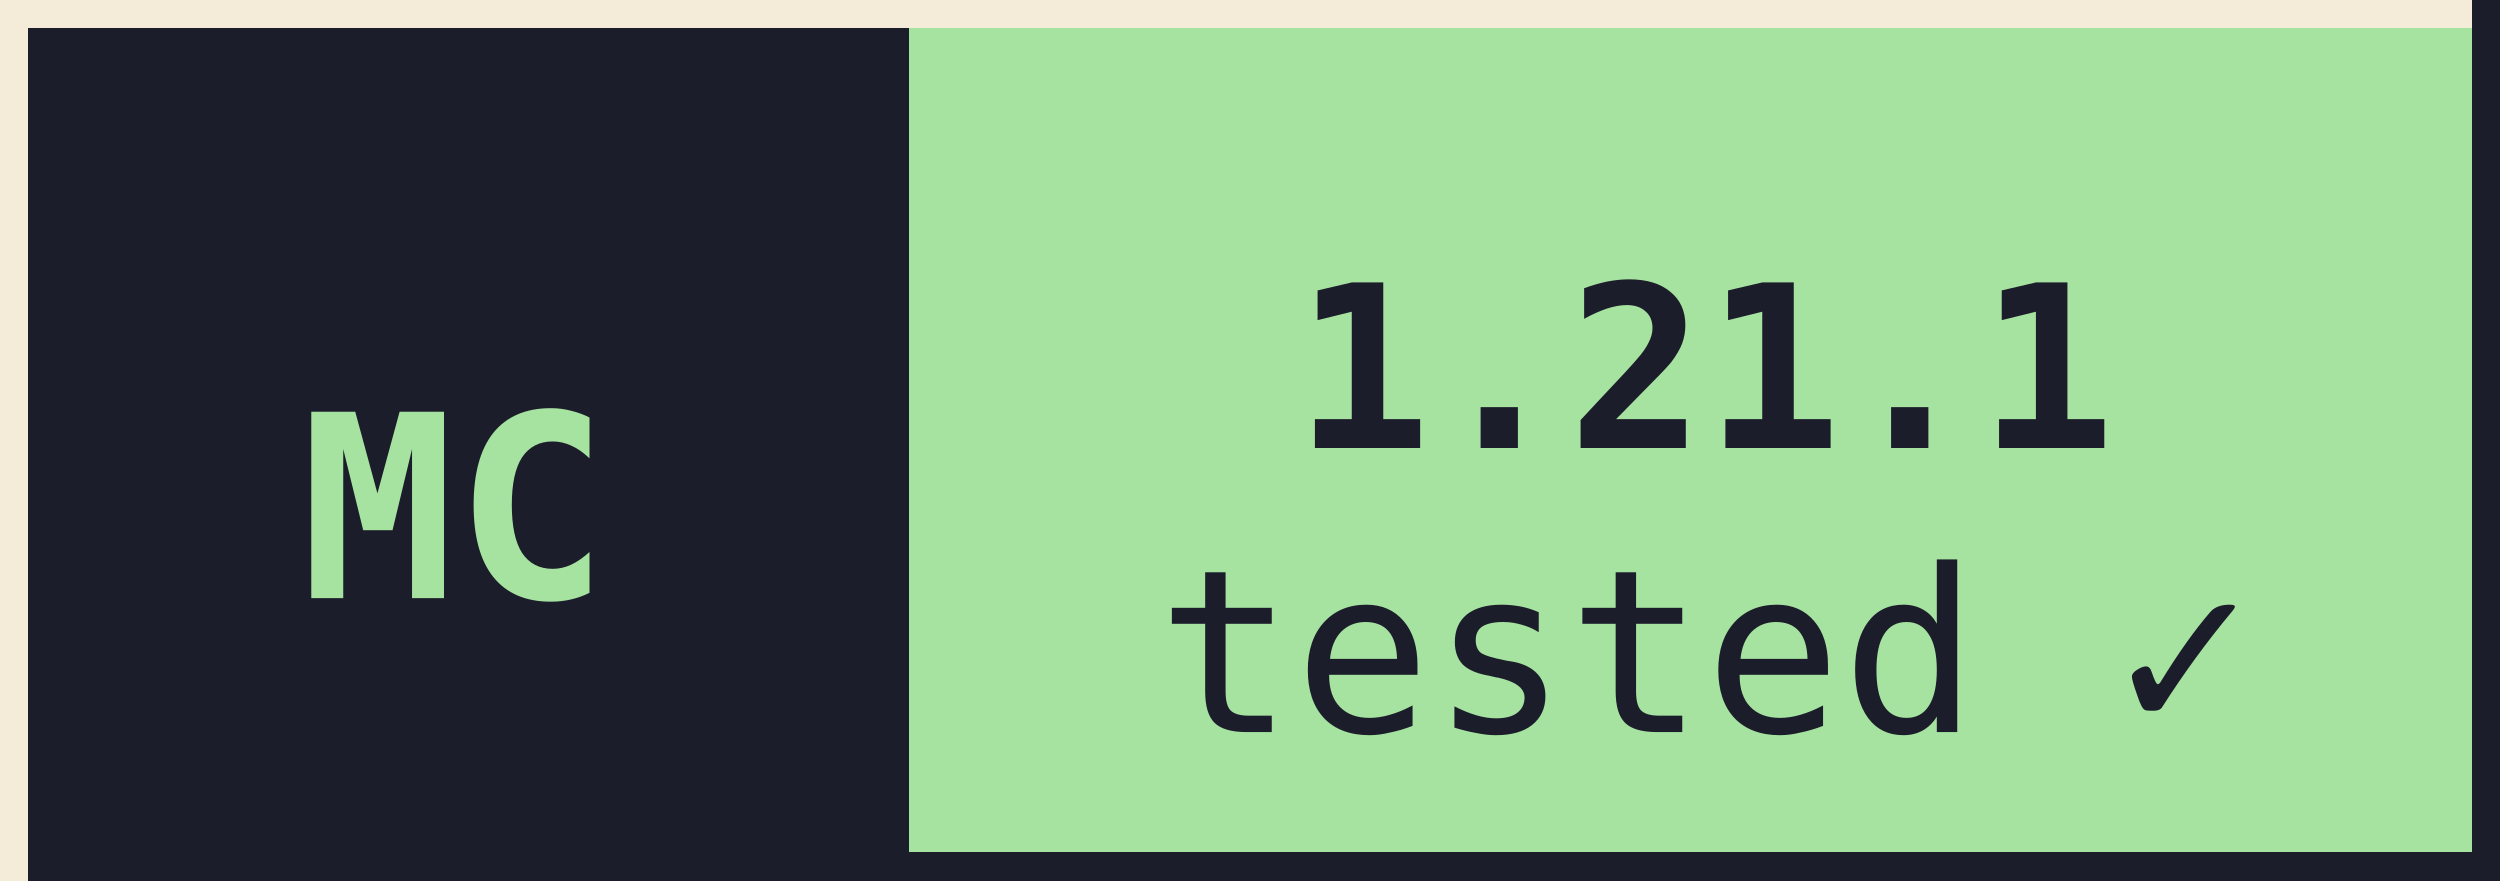
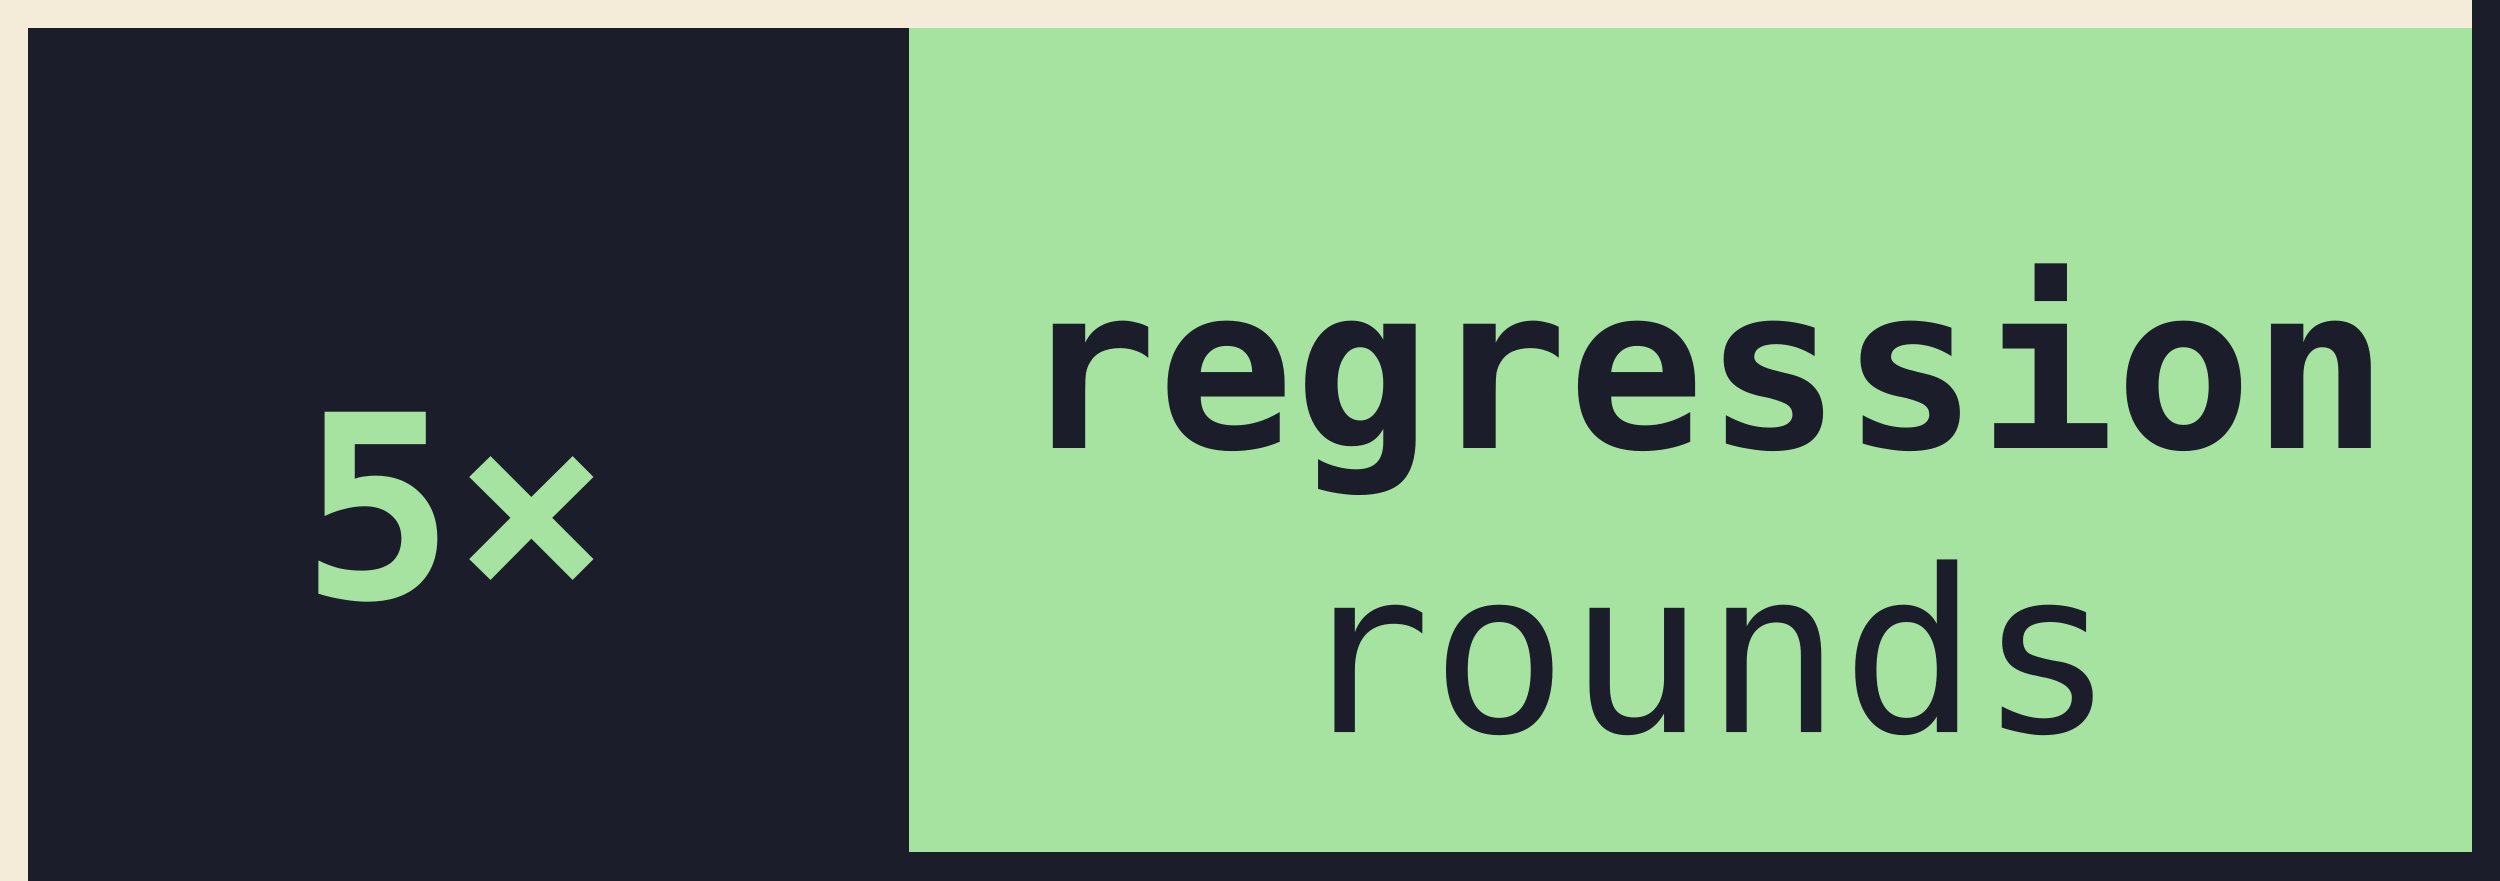
<svg xmlns="http://www.w3.org/2000/svg" width="88" height="31" viewBox="0 0 88 31" shape-rendering="crispEdges" image-rendering="pixelated">
  <rect x="0" y="0" width="88" height="31" fill="#1c1d2a" />
  <rect x="1" y="1" width="31" height="29" fill="#1c1d2a" />
  <rect x="32" y="1" width="55" height="29" fill="#a6e3a1" />
  <rect x="0" y="0" width="88" height="1" fill="#f4ebd9" />
  <rect x="0" y="30" width="88" height="1" fill="#1c1d2a" />
  <rect x="0" y="0" width="1" height="31" fill="#f4ebd9" />
  <rect x="87" y="0" width="1" height="31" fill="#1c1d2a" />
  <rect x="31" y="1" width="1" height="29" fill="#1c1d2a" />
-   <text x="16" y="18.5" font-family="ui-monospace,Consolas,Menlo,monospace" font-size="9" font-weight="700" fill="#a6e3a1" text-anchor="middle" dominant-baseline="middle" letter-spacing="0">MC</text>
-   <text x="60" y="13.5" font-family="ui-monospace,Consolas,Menlo,monospace" font-size="8" font-weight="700" fill="#1c1d2a" text-anchor="middle" dominant-baseline="middle">1.21.1</text>
-   <text x="60" y="23.5" font-family="ui-monospace,Consolas,Menlo,monospace" font-size="8" font-weight="500" fill="#1c1d2a" text-anchor="middle" dominant-baseline="middle">tested ✓</text>
+   <text x="16" y="18.5" font-family="ui-monospace,Consolas,Menlo,monospace" font-size="9" font-weight="700" fill="#a6e3a1" text-anchor="middle" dominant-baseline="middle" letter-spacing="0">5×</text>
+   <text x="60" y="13.5" font-family="ui-monospace,Consolas,Menlo,monospace" font-size="8" font-weight="700" fill="#1c1d2a" text-anchor="middle" dominant-baseline="middle">regression</text>
+   <text x="60" y="23.5" font-family="ui-monospace,Consolas,Menlo,monospace" font-size="8" font-weight="500" fill="#1c1d2a" text-anchor="middle" dominant-baseline="middle">rounds</text>
</svg>
